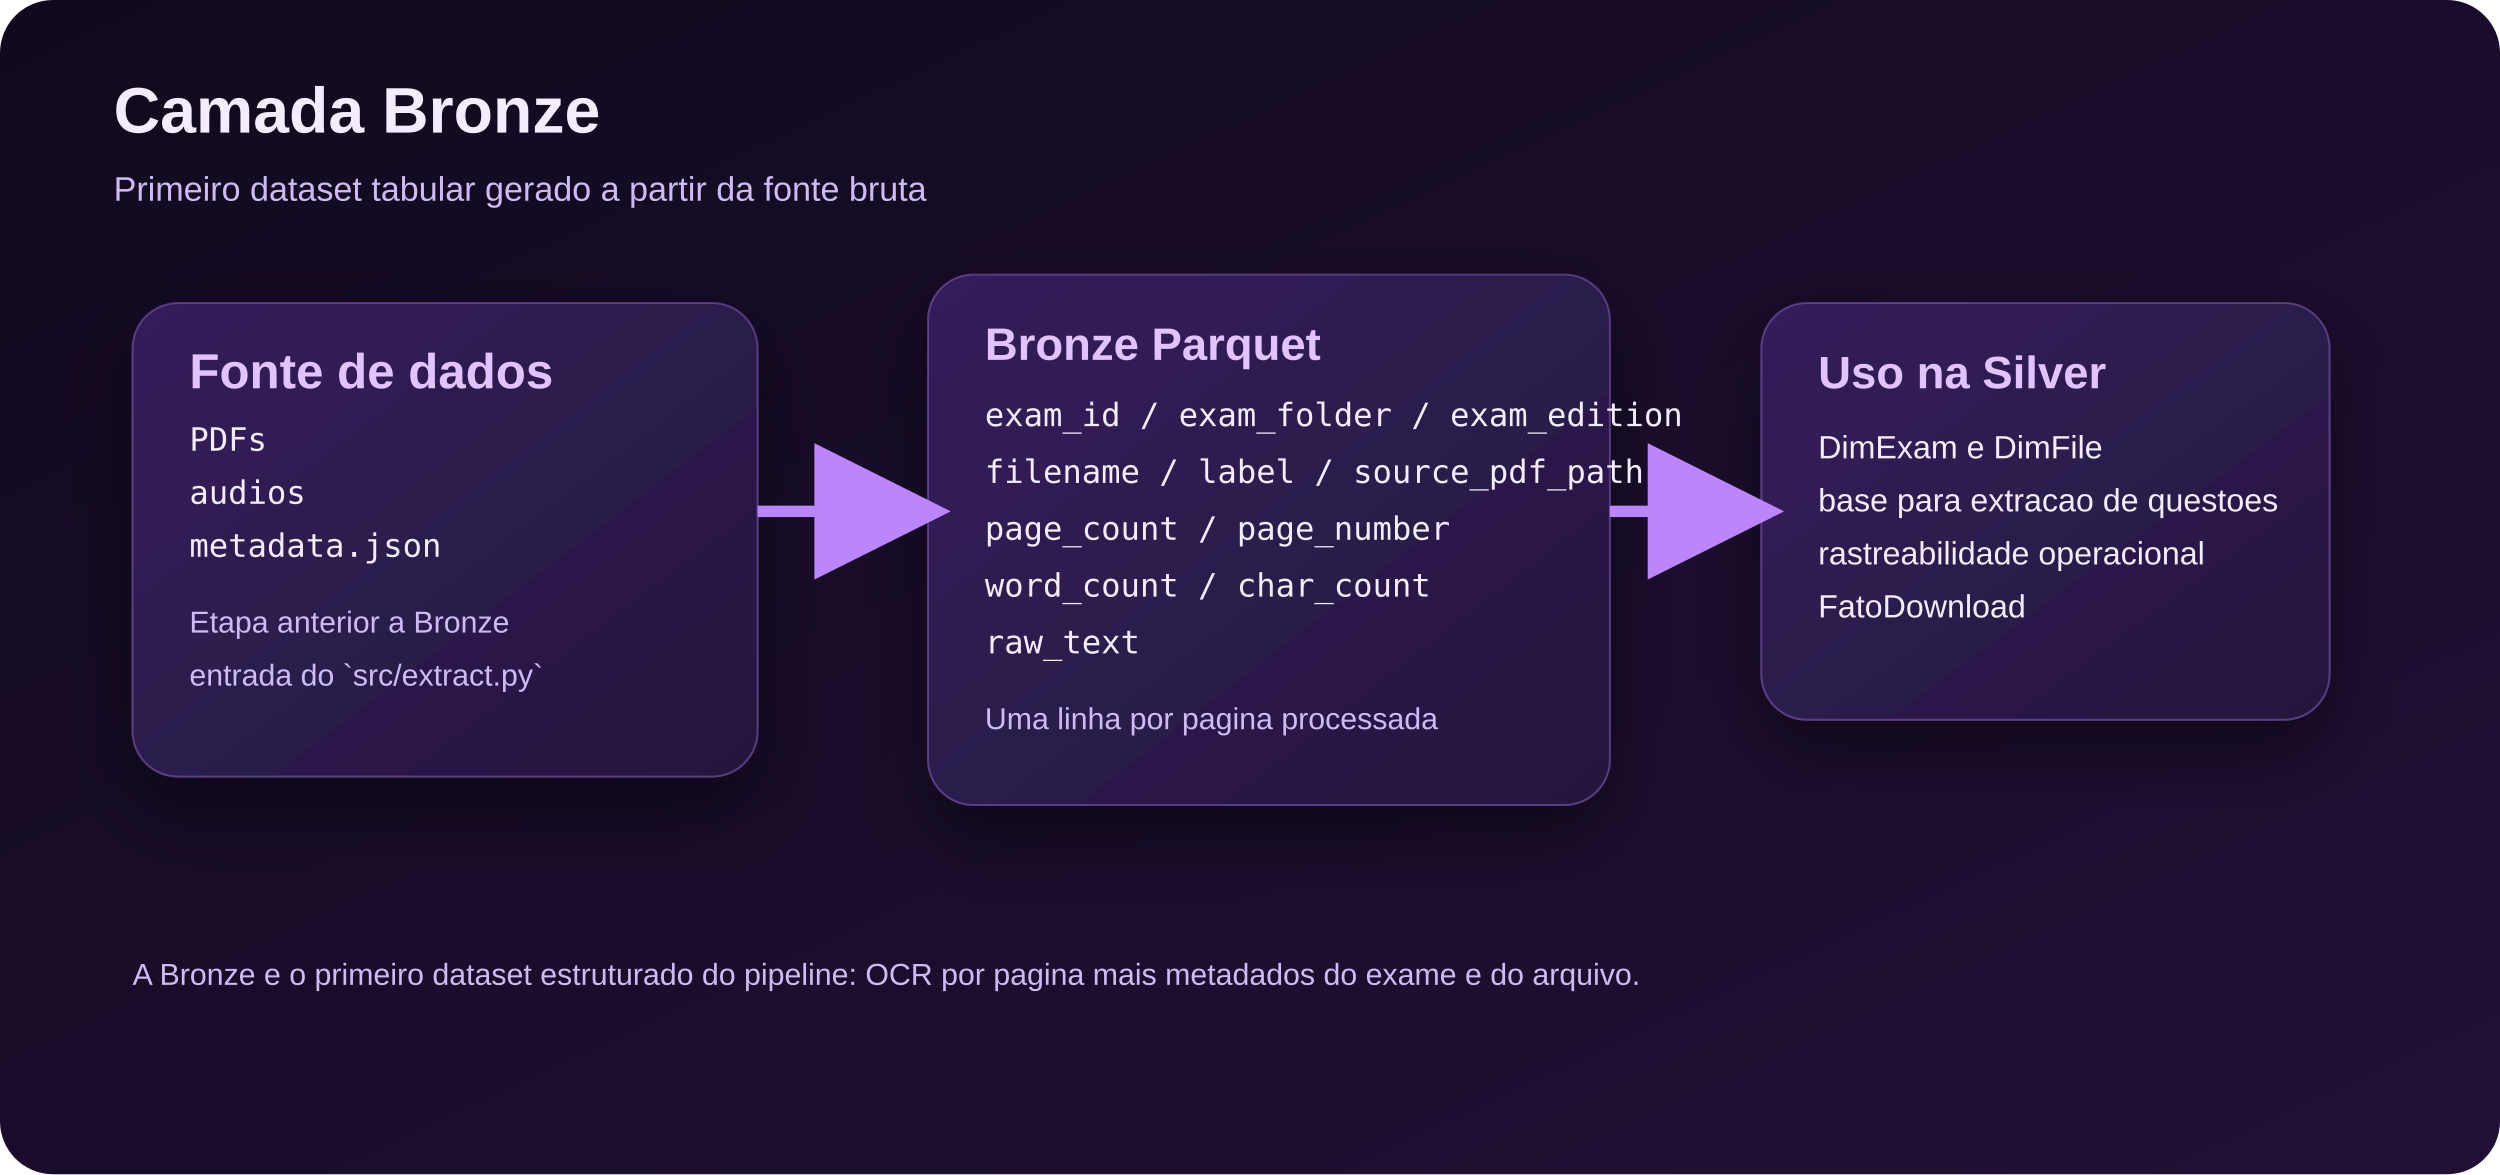
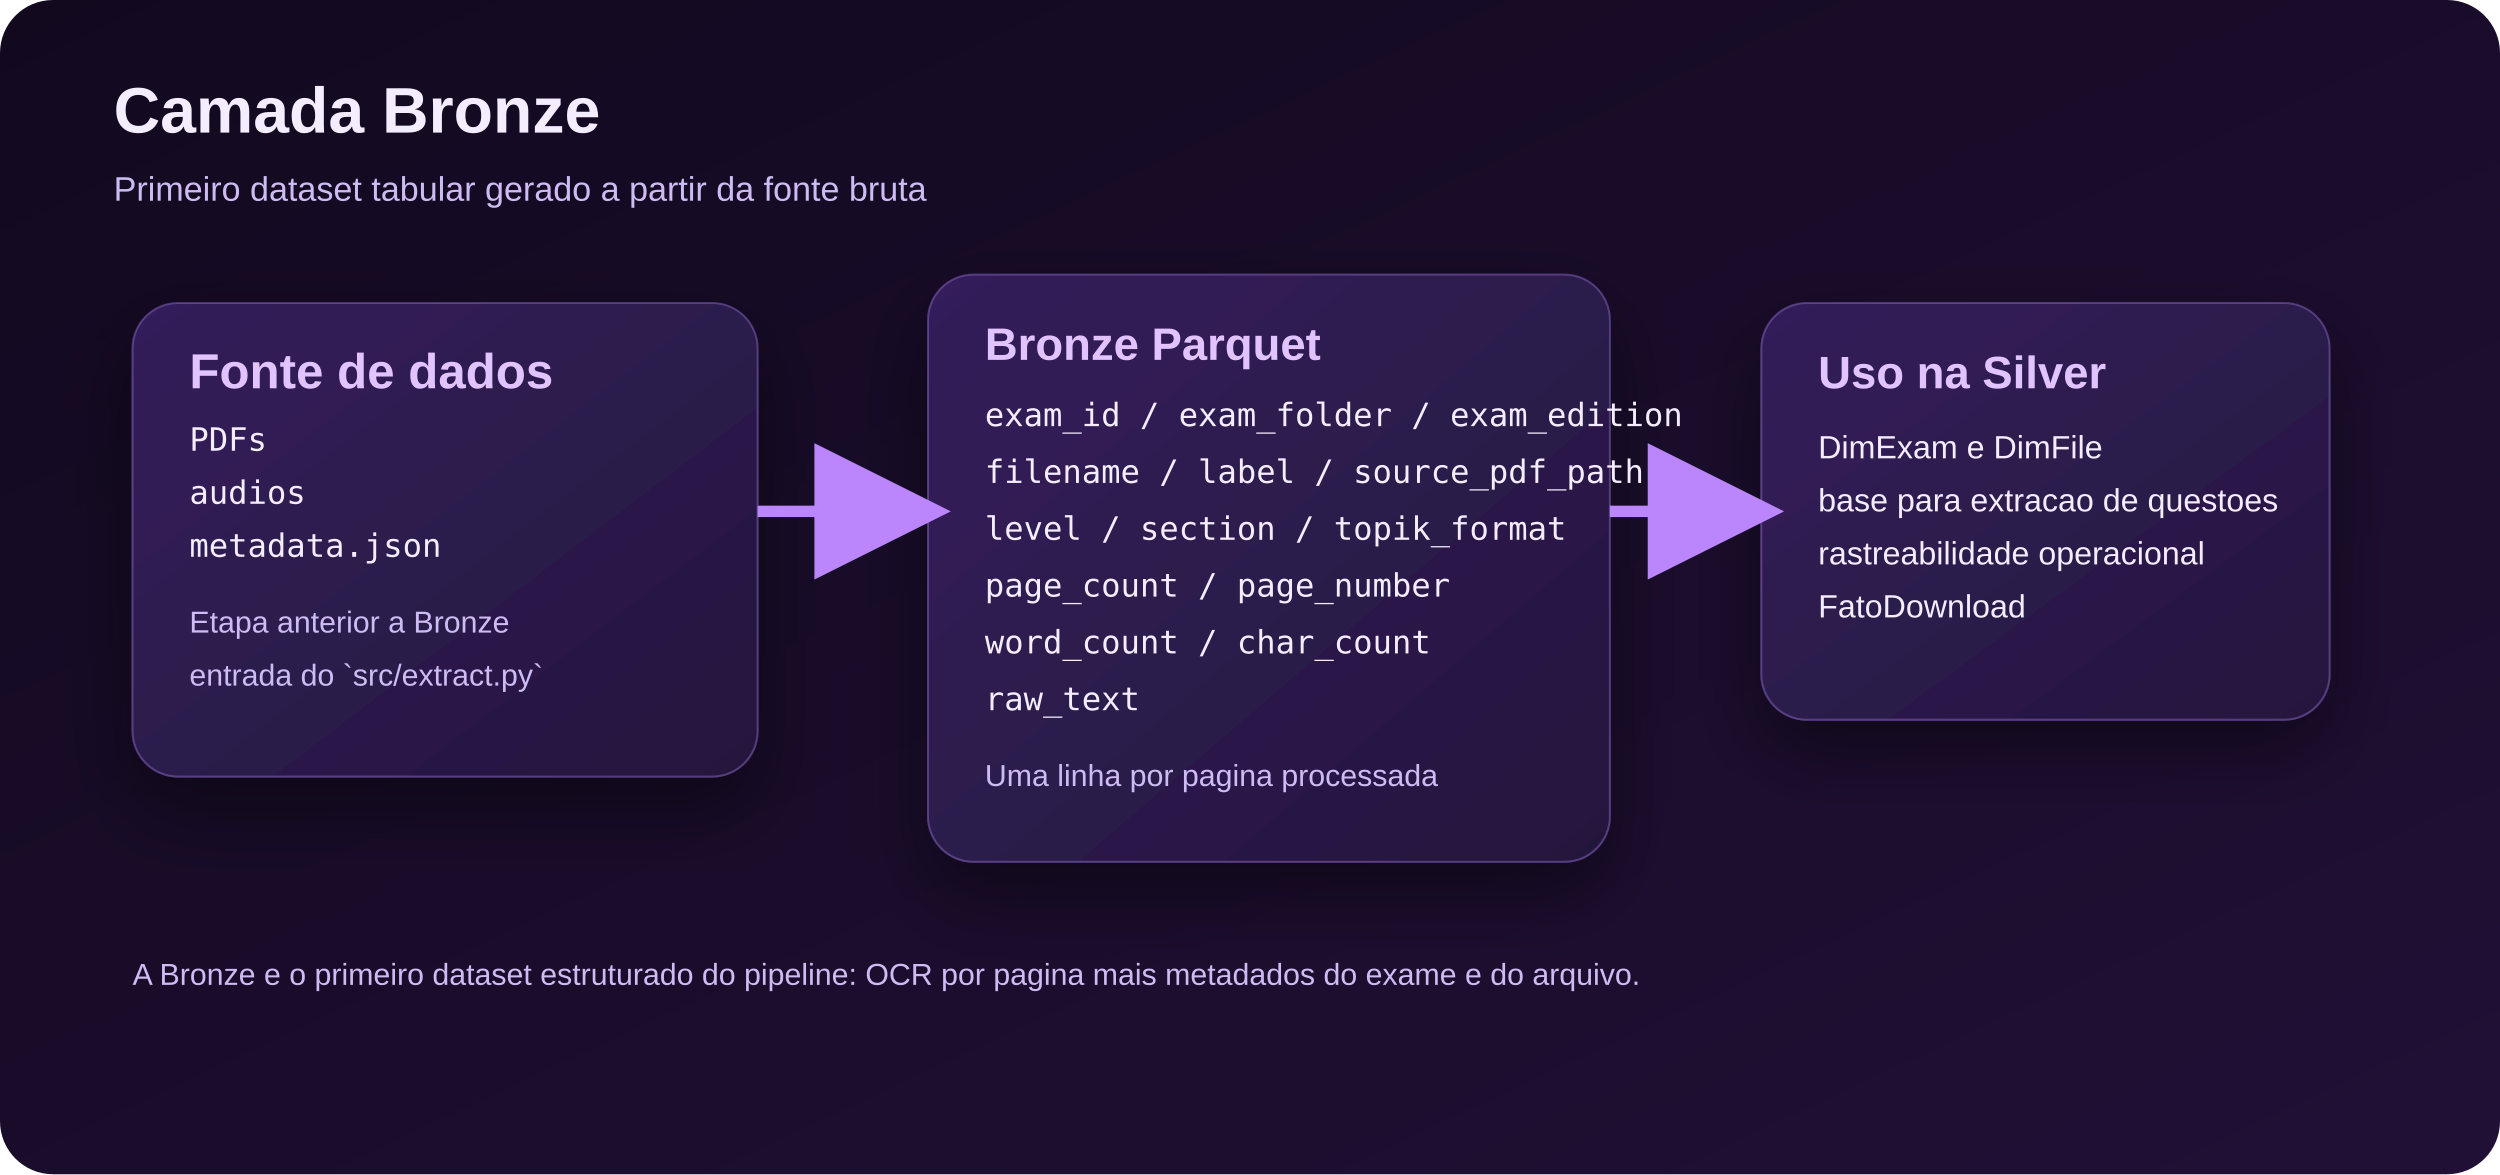
<svg xmlns="http://www.w3.org/2000/svg" width="1320" height="620" viewBox="0 0 1320 620" role="img" aria-labelledby="title desc">
  <defs>
    <linearGradient id="bg" x1="0" y1="0" x2="1" y2="1">
      <stop offset="0%" stop-color="#12091f" />
      <stop offset="100%" stop-color="#211036" />
    </linearGradient>
    <linearGradient id="card" x1="0" y1="0" x2="1" y2="1">
      <stop offset="0%" stop-color="#341f5b" />
      <stop offset="100%" stop-color="#24163d" />
    </linearGradient>
    <filter id="shadow" x="-20%" y="-20%" width="140%" height="140%">
      <feDropShadow dx="0" dy="18" stdDeviation="20" flood-color="#05020a" flood-opacity="0.45" />
    </filter>
    <marker id="arrow" markerWidth="12" markerHeight="12" refX="10" refY="6" orient="auto">
      <path d="M0,0 L12,6 L0,12 Z" fill="#bb86fc" />
    </marker>
  </defs>
  <rect width="1320" height="620" fill="url(#bg)" rx="28" />
  <text x="60" y="70" fill="#f4edff" font-size="34" font-family="Segoe UI, Arial, sans-serif" font-weight="700">Camada Bronze</text>
  <text x="60" y="106" fill="#cdbcf3" font-size="18" font-family="Segoe UI, Arial, sans-serif">Primeiro dataset tabular gerado a partir da fonte bruta</text>
  <rect x="70" y="160" width="330" height="250" rx="24" fill="url(#card)" stroke="#b68cff" stroke-opacity="0.34" filter="url(#shadow)" />
  <text x="100" y="205" fill="#e0c3ff" font-size="26" font-family="Segoe UI, Arial, sans-serif" font-weight="700">Fonte de dados</text>
  <text x="100" y="238" fill="#f4edff" font-size="17" font-family="Consolas, monospace">PDFs</text>
  <text x="100" y="266" fill="#f4edff" font-size="17" font-family="Consolas, monospace">audios</text>
  <text x="100" y="294" fill="#f4edff" font-size="17" font-family="Consolas, monospace">metadata.json</text>
  <text x="100" y="334" fill="#cdbcf3" font-size="16" font-family="Segoe UI, Arial, sans-serif">Etapa anterior a Bronze</text>
  <text x="100" y="362" fill="#cdbcf3" font-size="16" font-family="Segoe UI, Arial, sans-serif">entrada do `src/extract.py`</text>
-   <rect x="490" y="145" width="360" height="280" rx="24" fill="url(#card)" stroke="#b68cff" stroke-opacity="0.34" filter="url(#shadow)" />
+   <rect x="490" y="145" width="360" height="310" rx="24" fill="url(#card)" stroke="#b68cff" stroke-opacity="0.34" filter="url(#shadow)" />
  <text x="520" y="190" fill="#e0c3ff" font-size="24" font-family="Segoe UI, Arial, sans-serif" font-weight="700">Bronze Parquet</text>
  <text x="520" y="225" fill="#f4edff" font-size="17" font-family="Consolas, monospace">exam_id / exam_folder / exam_edition</text>
  <text x="520" y="255" fill="#f4edff" font-size="17" font-family="Consolas, monospace">filename / label / source_pdf_path</text>
-   <text x="520" y="285" fill="#f4edff" font-size="17" font-family="Consolas, monospace">page_count / page_number</text>
-   <text x="520" y="315" fill="#f4edff" font-size="17" font-family="Consolas, monospace">word_count / char_count</text>
-   <text x="520" y="345" fill="#f4edff" font-size="17" font-family="Consolas, monospace">raw_text</text>
-   <text x="520" y="385" fill="#cdbcf3" font-size="16" font-family="Segoe UI, Arial, sans-serif">Uma linha por pagina processada</text>
+   <text x="520" y="285" fill="#f4edff" font-size="17" font-family="Consolas, monospace">level / section / topik_format</text>
+   <text x="520" y="315" fill="#f4edff" font-size="17" font-family="Consolas, monospace">page_count / page_number</text>
+   <text x="520" y="345" fill="#f4edff" font-size="17" font-family="Consolas, monospace">word_count / char_count</text>
+   <text x="520" y="375" fill="#f4edff" font-size="17" font-family="Consolas, monospace">raw_text</text>
+   <text x="520" y="415" fill="#cdbcf3" font-size="16" font-family="Segoe UI, Arial, sans-serif">Uma linha por pagina processada</text>
  <rect x="930" y="160" width="300" height="220" rx="24" fill="url(#card)" stroke="#b68cff" stroke-opacity="0.34" filter="url(#shadow)" />
  <text x="960" y="205" fill="#e0c3ff" font-size="24" font-family="Segoe UI, Arial, sans-serif" font-weight="700">Uso na Silver</text>
  <text x="960" y="242" fill="#f4edff" font-size="17" font-family="Segoe UI, Arial, sans-serif">DimExam e DimFile</text>
  <text x="960" y="270" fill="#f4edff" font-size="17" font-family="Segoe UI, Arial, sans-serif">base para extracao de questoes</text>
  <text x="960" y="298" fill="#f4edff" font-size="17" font-family="Segoe UI, Arial, sans-serif">rastreabilidade operacional</text>
  <text x="960" y="326" fill="#f4edff" font-size="17" font-family="Segoe UI, Arial, sans-serif">FatoDownload</text>
  <path d="M400 270 C445 270, 455 270, 490 270" stroke="#bb86fc" stroke-width="6" fill="none" marker-end="url(#arrow)" />
  <path d="M850 270 C885 270, 895 270, 930 270" stroke="#bb86fc" stroke-width="6" fill="none" marker-end="url(#arrow)" />
  <text x="70" y="520" fill="#cdbcf3" font-size="16" font-family="Segoe UI, Arial, sans-serif">A Bronze e o primeiro dataset estruturado do pipeline: OCR por pagina mais metadados do exame e do arquivo.</text>
</svg>
